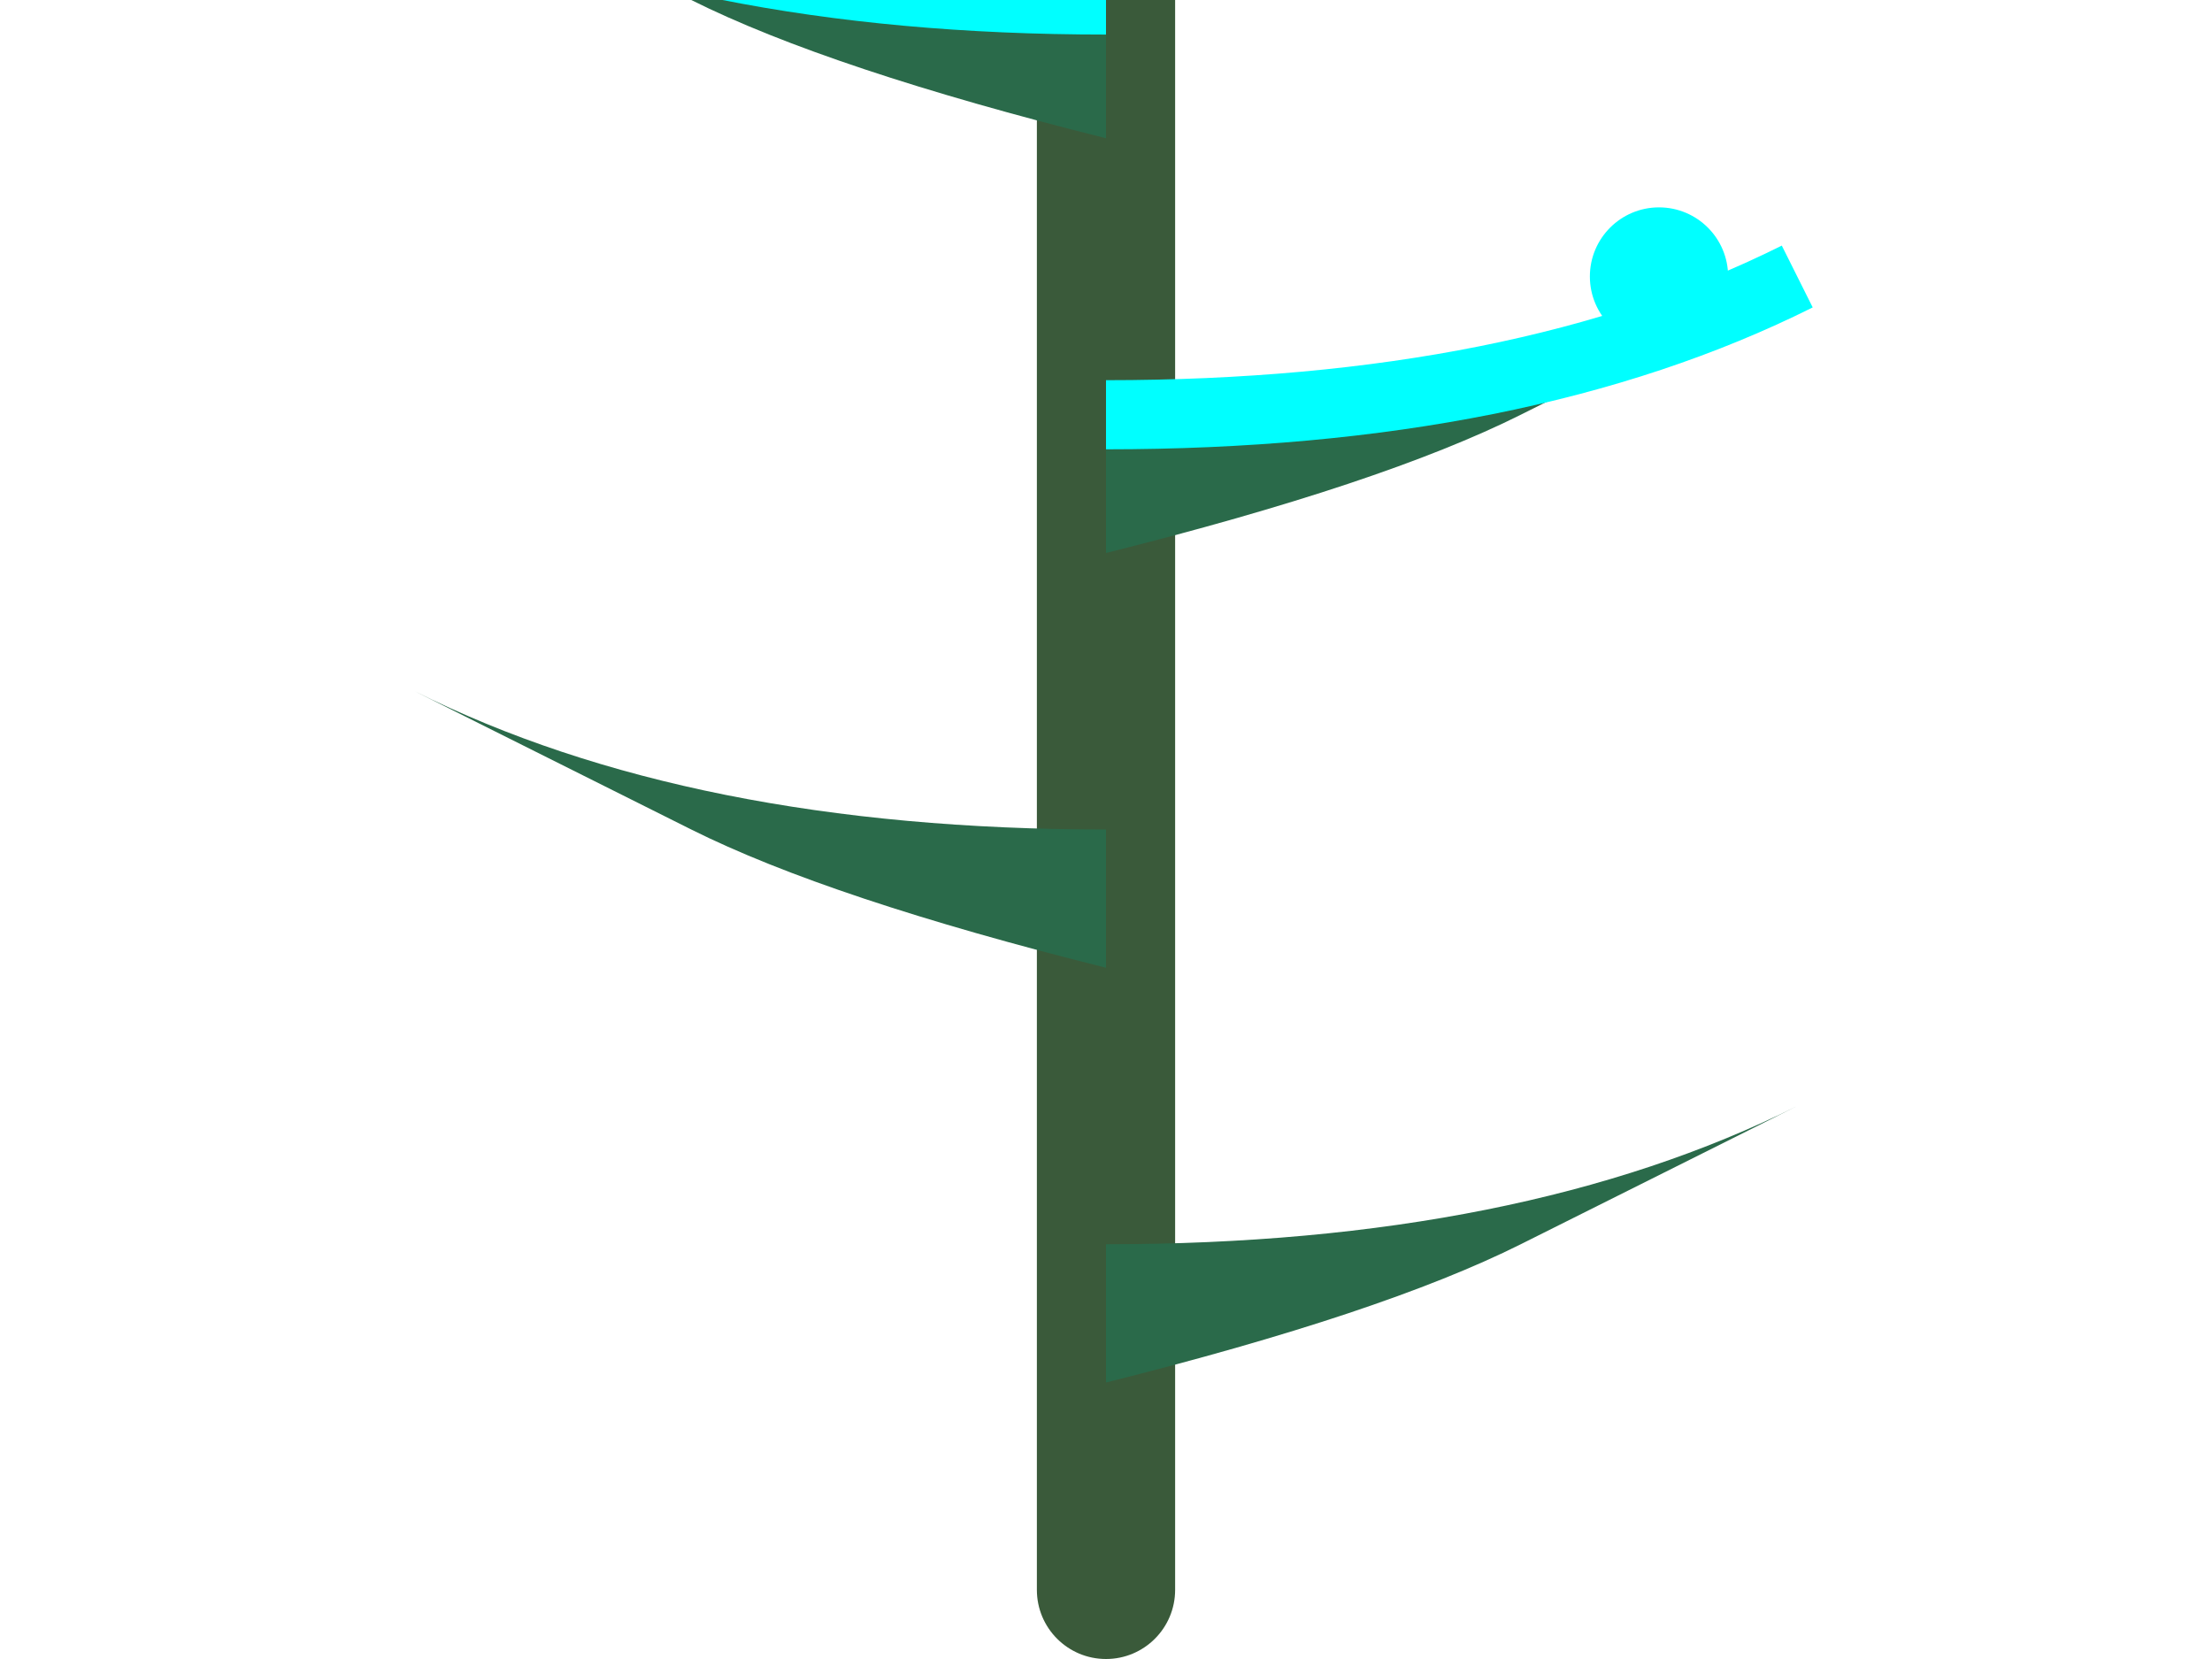
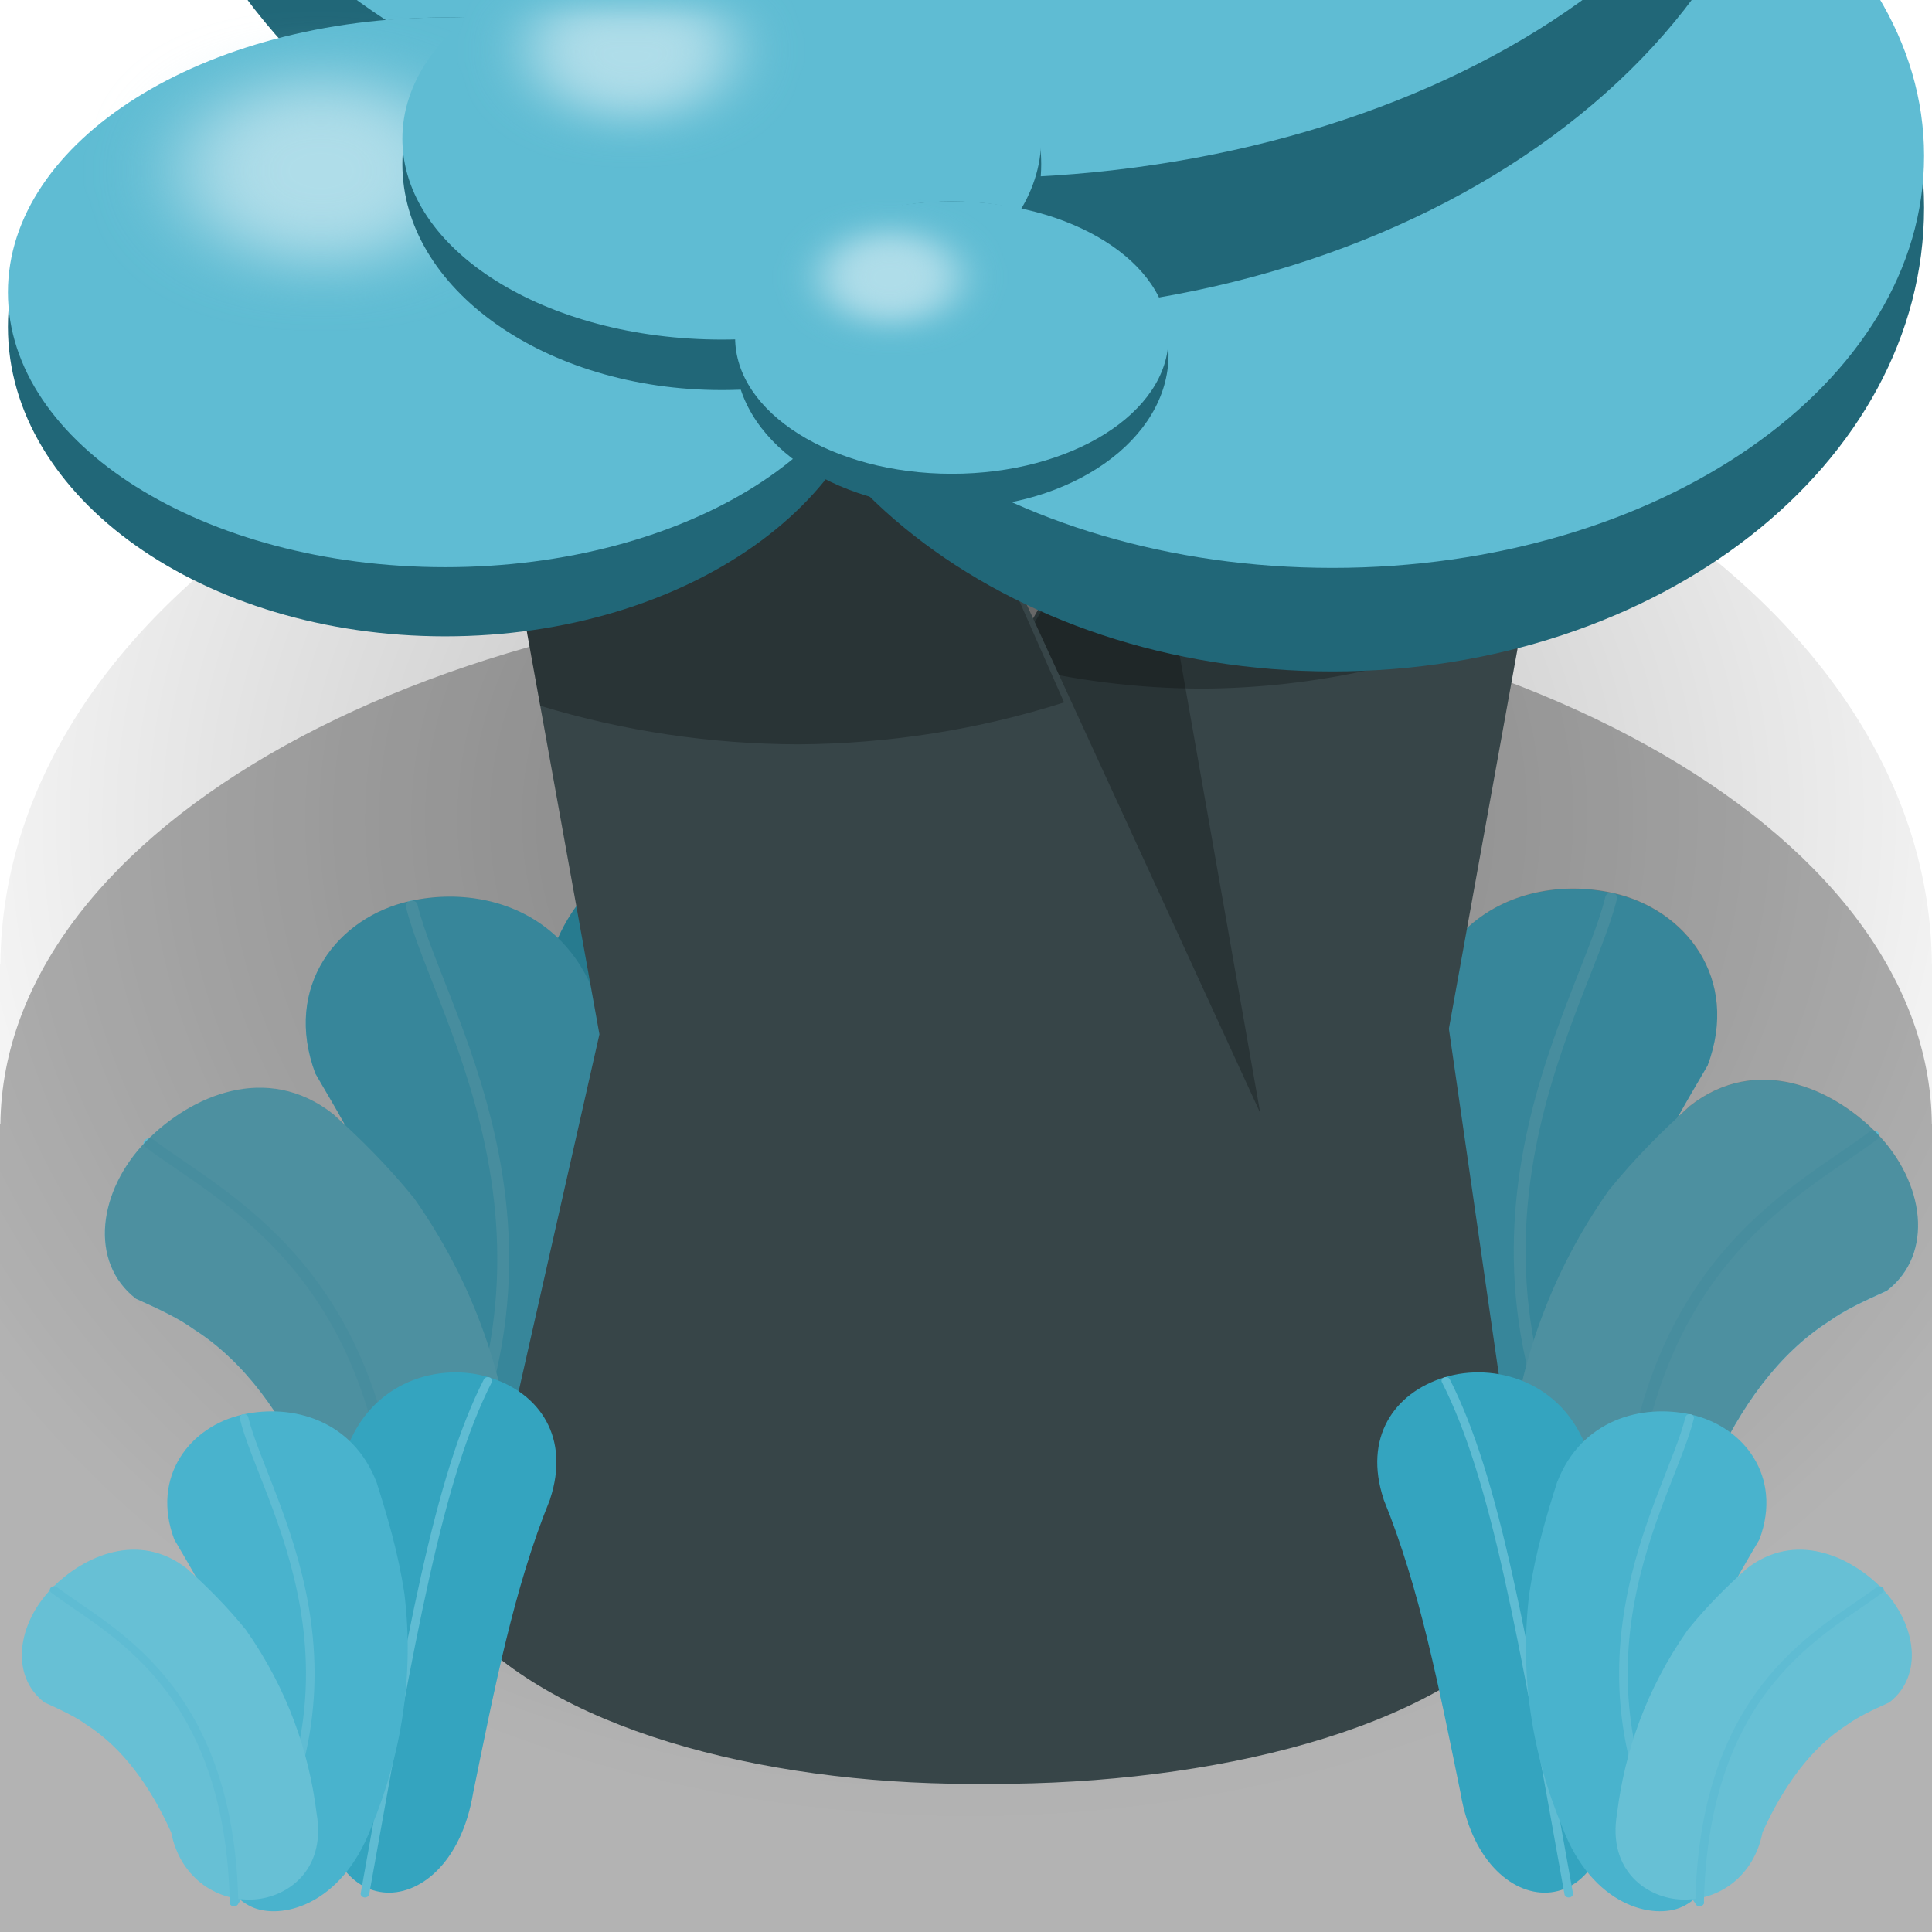
- <svg xmlns="http://www.w3.org/2000/svg" width="32" height="24" viewBox="0 24 32 24">
-   <rect x="15" y="8" width="2" height="40" rx="1" fill="#3A5A3A" />
-   <path d="M 16 24 Q 10 24 6 22 Q 8 23 10 24 Q 12 25 16 26" fill="#2A6A4A" />
-   <path d="M 16 30 Q 22 30 26 28 Q 24 29 22 30 Q 20 31 16 32" fill="#2A6A4A" />
-   <path d="M 16 36 Q 10 36 6 34 Q 8 35 10 36 Q 12 37 16 38" fill="#2A6A4A" />
-   <path d="M 16 42 Q 22 42 26 40 Q 24 41 22 42 Q 20 43 16 44" fill="#2A6A4A" />
-   <path d="M 16 24 Q 10 24 6 22" stroke="#00FFFF" stroke-width="1" fill="none" />
-   <path d="M 16 30 Q 22 30 26 28" stroke="#00FFFF" stroke-width="1" fill="none" />
-   <circle cx="24" cy="28" r="1" fill="#00FFFF" />
+ <svg xmlns="http://www.w3.org/2000/svg" xmlns:xlink="http://www.w3.org/1999/xlink" width="30mm" height="30mm" viewBox="0 0 30 30" version="1.1" id="svg1">
+   <defs id="defs1">
+     <linearGradient id="linearGradient2086">
+       <stop style="stop-color:#000000;stop-opacity:1" offset="0" id="stop2087" />
+       <stop style="stop-color:#000000;stop-opacity:0;" offset="1" id="stop2088" />
+     </linearGradient>
+     <filter style="color-interpolation-filters:sRGB" id="filter285" x="-0.473" y="-0.378" width="1.945" height="1.756">
+       <feGaussianBlur stdDeviation="2.517" id="feGaussianBlur285" />
+     </filter>
+     <radialGradient xlink:href="#linearGradient2086" id="radialGradient2118" gradientUnits="userSpaceOnUse" gradientTransform="matrix(1.216757,-0.01566165,0.01335767,1.037761,-3.852297,-1.104476)" cx="15.155" cy="42.468" fx="15.155" fy="42.468" r="15" />
+   </defs>
+   <g id="layer1" transform="translate(-120,-170)">
+     <rect style="opacity:0.3;fill:none;fill-opacity:0.4;fill-rule:nonzero;stroke:none;stroke-width:1.174;stroke-linecap:round;stroke-linejoin:round;stroke-dasharray:none;stroke-opacity:1" id="rect373" width="30" height="30" x="120" y="170" ry="0" />
+     <g id="g2118" transform="matrix(1,0,0,1.002402,120,139.8559)">
+       <path id="path2117" style="opacity:0.3;fill:url(#radialGradient2118);fill-opacity:1;fill-rule:nonzero;stroke:none;stroke-width:0.141;stroke-linecap:round;stroke-linejoin:round;stroke-dasharray:none;stroke-opacity:1" d="M 15,35.06 A 15,10 0 0 0 0.006,45 H 0 v 0.06 14.94 h 30 v -14.94 -0.06 h -0.002 A 15,10 0 0 0 15,35.06 Z" />
+       <path id="path2118" style="opacity:0.3;fill:#000000;fill-opacity:1;fill-rule:nonzero;stroke:none;stroke-width:0.129;stroke-linecap:round;stroke-linejoin:round;stroke-dasharray:none;stroke-opacity:1" d="M 15,39.191 A 15,8.344 0 0 0 0.006,47.484 H 0 v 0.05 12.466 h 30 v -12.466 -0.05 h -0.002 A 15,8.344 0 0 0 15,39.191 Z" />
+     </g>
+     <g id="g1895" transform="matrix(-1.839578,0,0,1.561431,371.3346,-114.0941)">
+       <path id="path1890" style="opacity:1;fill:#34a4bf;fill-opacity:1;stroke-linecap:round;stroke-linejoin:round" d="m 121.681,178.711 c -0.838,-0.235 -1.455,0.116 -1.671,0.71 -0.209,0.574 0.043,1.378 1.011,1.669 1.544,0.249 3.03,0.238 4.478,0.221 0.987,0.114 1.528,-0.236 1.585,-0.65 0.057,-0.417 -0.393,-0.915 -1.367,-1.053 -1.43,-0.249 -2.811,-0.474 -4.035,-0.898 z" transform="rotate(90,117.4997,187.8063)" />
+       <path style="opacity:1;fill:none;fill-opacity:1;fill-rule:nonzero;stroke:#5fbcd3;stroke-width:0.1;stroke-linecap:round;stroke-linejoin:round;stroke-dasharray:none;stroke-opacity:1" d="m 124.343,190.483 c -0.577,1.335 -0.89,3.476 -1.433,7.048" id="path1891" transform="translate(1.52609,-0.1196933)" />
+       <path id="path1892" style="opacity:1;fill:#49b3cd;stroke-linecap:round;stroke-linejoin:round" d="m 121.233,178.882 c -0.848,0.281 -1.072,0.979 -0.922,1.556 0.159,0.611 0.847,1.076 1.716,0.8 0.397,-0.197 0.741,-0.375 1.073,-0.481 0.724,-0.247 1.548,-0.309 2.378,-0.188 0.797,0.238 1.382,0.154 1.594,-0.229 0.187,-0.336 -0.007,-1.05 -1.086,-1.398 -1.009,-0.357 -2.104,-0.502 -3.21,-0.388 -0.577,0.073 -1.089,0.205 -1.543,0.327 z" transform="rotate(90,116.4673,186.9834)" />
+       <path style="opacity:1;fill:none;fill-opacity:1;fill-rule:nonzero;stroke:#5fbcd3;stroke-width:0.1;stroke-linecap:round;stroke-linejoin:round;stroke-dasharray:none;stroke-opacity:1" d="m 123.026,190.872 c 0.231,1.126 1.684,3.566 -0.116,6.659" id="path1893" />
+       <path id="path1894" style="opacity:1;fill:#67c0d5;fill-opacity:1;stroke-linecap:round;stroke-linejoin:round" d="m 122.43,181.087 c -0.52,0.562 -0.182,1.205 0.27,1.58 0.487,0.403 1.2,0.488 1.566,0.085 0.105,-0.198 0.197,-0.363 0.304,-0.488 0.321,-0.428 0.856,-0.751 1.481,-0.99 0.606,-0.101 0.936,-0.507 0.923,-0.935 -0.012,-0.398 -0.384,-0.877 -1.183,-0.761 -0.838,0.088 -1.701,0.335 -2.523,0.825 -0.327,0.225 -0.602,0.46 -0.837,0.684 z" transform="rotate(90,116.4673,186.9834)" />
+       <path style="opacity:1;fill:none;fill-opacity:1;fill-rule:nonzero;stroke:#5fbcd3;stroke-width:0.1;stroke-linecap:round;stroke-linejoin:round;stroke-dasharray:none;stroke-opacity:1" d="m 120.812,193.236 c 0.62,0.557 2.043,1.292 2.098,4.295" id="path1895" />
+     </g>
+     <path id="path1900" style="opacity:0.25;fill:#000000;fill-opacity:1;stroke-linecap:round;stroke-linejoin:round" d="m 119.942,179.763 c 0.005,-0.119 0.028,-0.235 0.068,-0.342 0.217,-0.594 0.833,-0.945 1.671,-0.71 1.225,0.424 2.605,0.649 4.035,0.898 0.974,0.138 1.424,0.636 1.367,1.053 -0.009,0.066 -0.032,0.129 -0.065,0.19 l 0.086,0.017 c -0.031,-0.005 -0.057,-0.009 -0.088,-0.013 -0.047,0.085 -0.118,0.163 -0.212,0.231 0.537,0.367 0.621,0.849 0.477,1.108 -0.029,0.052 -0.065,0.098 -0.107,0.139 -0.002,0.01 -0.003,0.021 -0.005,0.031 0.018,0.01 0.036,0.02 0.054,0.031 l -0.061,-0.001 c -2.3e-4,0.001 -4.2e-4,0.002 -6.6e-4,0.003 0.021,-5.2e-4 0.04,-0.002 0.061,-0.002 l -0.068,0.033 c -0.091,0.334 -0.402,0.618 -0.895,0.7 -0.626,0.239 -1.16,0.561 -1.482,0.99 -0.107,0.125 -0.199,0.29 -0.304,0.488 -0.366,0.403 -1.08,0.318 -1.566,-0.085 -0.452,-0.375 -0.79,-1.018 -0.27,-1.58 0.035,-0.033 0.072,-0.066 0.108,-0.099 -0.163,0.077 -0.331,0.161 -0.512,0.251 -0.87,0.275 -1.558,-0.19 -1.716,-0.801 -0.109,-0.421 -0.018,-0.907 0.369,-1.248 -0.689,-0.258 -0.967,-0.797 -0.946,-1.282 z" transform="matrix(0,1.561431,1.839578,0,-190.2994,-4.31522)" />
+     <path id="path373" style="fill:#374548;stroke-width:1.2;stroke-linecap:round;stroke-linejoin:round" d="m 138.606,175.049 5.947,-0.447 -2.055,11.372 1.307,9.052 c -2.558,3.452 -13.488,3.595 -16.58,0.238 z" />
+     <path id="path374" style="opacity:0.25;fill:#000000;fill-opacity:1;fill-rule:nonzero;stroke:none;stroke-width:0.935;stroke-linecap:round;stroke-linejoin:round;stroke-dasharray:none;stroke-opacity:1" d="m 144.574,174.961 -5.947,0.421 -2.951,4.934 a 11.101,9.961 0 0 0 2.994,0.377 11.101,9.961 0 0 0 5.017,-1.108 z" />
+     <g id="g1915" transform="matrix(1.839578,0,0,1.561431,-99.92338,-113.9714)">
+       <path id="path1910" style="opacity:1;fill:#34a4bf;fill-opacity:1;stroke-linecap:round;stroke-linejoin:round" d="m 121.681,178.711 c -0.838,-0.235 -1.455,0.116 -1.671,0.71 -0.209,0.574 0.043,1.378 1.011,1.669 1.544,0.249 3.03,0.238 4.478,0.221 0.987,0.114 1.528,-0.236 1.585,-0.65 0.057,-0.417 -0.393,-0.915 -1.367,-1.053 -1.43,-0.249 -2.811,-0.474 -4.035,-0.898 z" transform="rotate(90,117.4997,187.8063)" />
+       <path style="opacity:1;fill:none;fill-opacity:1;fill-rule:nonzero;stroke:#5fbcd3;stroke-width:0.1;stroke-linecap:round;stroke-linejoin:round;stroke-dasharray:none;stroke-opacity:1" d="m 124.343,190.483 c -0.577,1.335 -0.89,3.476 -1.433,7.048" id="path1911" transform="translate(1.52609,-0.1196933)" />
+       <path id="path1912" style="opacity:1;fill:#49b3cd;stroke-linecap:round;stroke-linejoin:round" d="m 121.233,178.882 c -0.848,0.281 -1.072,0.979 -0.922,1.556 0.159,0.611 0.847,1.076 1.716,0.8 0.397,-0.197 0.741,-0.375 1.073,-0.481 0.724,-0.247 1.548,-0.309 2.378,-0.188 0.797,0.238 1.382,0.154 1.594,-0.229 0.187,-0.336 -0.007,-1.05 -1.086,-1.398 -1.009,-0.357 -2.104,-0.502 -3.21,-0.388 -0.577,0.073 -1.089,0.205 -1.543,0.327 z" transform="rotate(90,116.4673,186.9834)" />
+       <path style="opacity:1;fill:none;fill-opacity:1;fill-rule:nonzero;stroke:#5fbcd3;stroke-width:0.1;stroke-linecap:round;stroke-linejoin:round;stroke-dasharray:none;stroke-opacity:1" d="m 123.026,190.872 c 0.231,1.126 1.684,3.566 -0.116,6.659" id="path1913" />
+       <path id="path1914" style="opacity:1;fill:#67c0d5;fill-opacity:1;stroke-linecap:round;stroke-linejoin:round" d="m 122.43,181.087 c -0.52,0.562 -0.182,1.205 0.27,1.58 0.487,0.403 1.2,0.488 1.566,0.085 0.105,-0.198 0.197,-0.363 0.304,-0.488 0.321,-0.428 0.856,-0.751 1.481,-0.99 0.606,-0.101 0.936,-0.507 0.923,-0.935 -0.012,-0.398 -0.384,-0.877 -1.183,-0.761 -0.838,0.088 -1.701,0.335 -2.523,0.825 -0.327,0.225 -0.602,0.46 -0.837,0.684 z" transform="rotate(90,116.4673,186.9834)" />
+       <path style="opacity:1;fill:none;fill-opacity:1;fill-rule:nonzero;stroke:#5fbcd3;stroke-width:0.1;stroke-linecap:round;stroke-linejoin:round;stroke-dasharray:none;stroke-opacity:1" d="m 120.812,193.236 c 0.62,0.557 2.043,1.292 2.098,4.295" id="path1915" />
+     </g>
+     <path style="opacity:0.25;fill:#000000;fill-opacity:1;fill-rule:nonzero;stroke:none;stroke-width:1.058;stroke-linecap:round;stroke-linejoin:round;stroke-dasharray:none;stroke-opacity:1" d="m 133.152,177.885 h 4.763 l 2.437,13.847 -7.311,-6.868 z" id="path375" />
+     <path id="path1916" style="opacity:0.25;fill:#000000;fill-opacity:1;stroke-width:1.695;stroke-linecap:round;stroke-linejoin:round" d="m 131.022,183.089 c 0.219,0.008 0.431,0.044 0.629,0.105 1.093,0.339 1.739,1.301 1.307,2.61 -0.779,1.912 -1.194,4.067 -1.652,6.3 -0.254,1.521 -1.171,2.224 -1.938,2.135 -0.121,-0.014 -0.238,-0.05 -0.35,-0.102 l -0.032,0.134 c 0.009,-0.048 0.016,-0.09 0.025,-0.137 -0.156,-0.074 -0.301,-0.184 -0.425,-0.331 -0.675,0.839 -1.562,0.969 -2.038,0.745 -0.095,-0.045 -0.18,-0.101 -0.255,-0.166 -0.019,-0.002 -0.038,-0.005 -0.057,-0.008 -0.019,0.028 -0.037,0.056 -0.056,0.084 l 0.002,-0.095 c -0.002,-3.6e-4 -0.004,-6.5e-4 -0.006,-10e-4 9.5e-4,0.032 0.003,0.063 0.004,0.096 l -0.061,-0.106 c -0.614,-0.143 -1.136,-0.627 -1.288,-1.397 -0.44,-0.977 -1.033,-1.812 -1.821,-2.314 -0.23,-0.167 -0.534,-0.311 -0.898,-0.474 -0.74,-0.572 -0.585,-1.686 0.157,-2.446 0.69,-0.706 1.873,-1.233 2.906,-0.421 0.06,0.054 0.122,0.112 0.183,0.169 -0.141,-0.254 -0.297,-0.517 -0.461,-0.799 -0.507,-1.358 0.349,-2.432 1.473,-2.68 0.775,-0.171 1.668,-0.028 2.295,0.576 0.475,-1.076 1.465,-1.51 2.358,-1.477 z" />
+     <path id="path376" style="fill:#374548;stroke-width:1.2;stroke-linecap:round;stroke-linejoin:round" d="m 127.199,174.358 6.466,0.071 9.461,20.597 c -2.558,3.452 -12.809,3.595 -15.9,0.238 l 2.082,-9.204 z" />
+     <path id="path377" style="opacity:0.25;fill:#000000;fill-opacity:1;fill-rule:nonzero;stroke:none;stroke-width:1.022;stroke-linecap:round;stroke-linejoin:round;stroke-dasharray:none;stroke-opacity:1" d="m 127.199,174.358 1.19,6.601 a 12.297,10.757 0 0 0 4.01,0.599 12.297,10.757 0 0 0 4.124,-0.651 l -2.857,-6.478 z" />
+     <ellipse style="fill:#216778;fill-opacity:1;fill-rule:nonzero;stroke:none;stroke-width:0.723;stroke-linecap:round;stroke-linejoin:round;stroke-dasharray:none;stroke-opacity:1" id="ellipse377" cx="140.69" cy="173.224" rx="9.187" ry="7.202" />
+     <ellipse style="fill:#5fbcd3;fill-opacity:1;fill-rule:nonzero;stroke:none;stroke-width:0.681;stroke-linecap:round;stroke-linejoin:round;stroke-dasharray:none;stroke-opacity:1" id="ellipse378" cx="140.69" cy="172.42" rx="9.187" ry="6.398" />
+     <ellipse style="mix-blend-mode:normal;fill:#ffb380;fill-opacity:1;fill-rule:nonzero;stroke:none;stroke-width:0.733;stroke-linecap:round;stroke-linejoin:round;stroke-dasharray:none;stroke-opacity:1;filter:url(#filter285)" id="ellipse379" cx="10.853" cy="25.291" rx="8.512" ry="7.989" transform="matrix(0.417455,0,0,0.3272628,130.9851,158.5539)" />
+     <ellipse style="fill:#216778;fill-opacity:1;fill-rule:nonzero;stroke:none;stroke-width:0.975;stroke-linecap:round;stroke-linejoin:round;stroke-dasharray:none;stroke-opacity:1" id="ellipse380" cx="135.056" cy="165.468" rx="12.795" ry="9.401" />
+     <ellipse style="fill:#5fbcd3;fill-opacity:1;fill-rule:nonzero;stroke:none;stroke-width:0.919;stroke-linecap:round;stroke-linejoin:round;stroke-dasharray:none;stroke-opacity:1" id="ellipse381" cx="135.056" cy="164.418" rx="12.795" ry="8.351" />
+     <ellipse style="fill:#216778;fill-opacity:1;fill-rule:nonzero;stroke:none;stroke-width:0.508;stroke-linecap:round;stroke-linejoin:round;stroke-dasharray:none;stroke-opacity:1" id="ellipse383" cx="126.912" cy="175.076" rx="6.789" ry="4.805" />
+     <ellipse style="fill:#5fbcd3;fill-opacity:1;fill-rule:nonzero;stroke:none;stroke-width:0.478;stroke-linecap:round;stroke-linejoin:round;stroke-dasharray:none;stroke-opacity:1" id="ellipse384" cx="126.912" cy="174.539" rx="6.789" ry="4.268" />
+     <ellipse style="mix-blend-mode:normal;fill:#afdde9;fill-opacity:1;fill-rule:nonzero;stroke:none;stroke-width:0.733;stroke-linecap:round;stroke-linejoin:round;stroke-dasharray:none;stroke-opacity:1;filter:url(#filter285)" id="ellipse385" cx="10.853" cy="25.291" rx="8.512" ry="7.989" transform="matrix(0.2552985,0,0,0.1806814,122.2125,168.083)" />
+     <ellipse style="fill:#216778;fill-opacity:1;fill-rule:nonzero;stroke:none;stroke-width:0.371;stroke-linecap:round;stroke-linejoin:round;stroke-dasharray:none;stroke-opacity:1" id="ellipse1538" cx="131.208" cy="172.547" rx="4.96" ry="3.51" />
+     <ellipse style="fill:#5fbcd3;fill-opacity:1;fill-rule:nonzero;stroke:none;stroke-width:0.35;stroke-linecap:round;stroke-linejoin:round;stroke-dasharray:none;stroke-opacity:1" id="ellipse1539" cx="131.208" cy="172.155" rx="4.96" ry="3.118" />
+     <ellipse style="mix-blend-mode:normal;fill:#afdde9;fill-opacity:1;fill-rule:nonzero;stroke:none;stroke-width:0.733;stroke-linecap:round;stroke-linejoin:round;stroke-dasharray:none;stroke-opacity:1;filter:url(#filter285)" id="ellipse1540" cx="10.853" cy="25.291" rx="8.512" ry="7.989" transform="matrix(0.1865161,0,0,0.1320023,127.7748,167.4383)" />
+     <ellipse style="fill:#216778;fill-opacity:1;fill-rule:nonzero;stroke:none;stroke-width:0.252;stroke-linecap:round;stroke-linejoin:round;stroke-dasharray:none;stroke-opacity:1" id="ellipse1541" cx="134.78" cy="175.508" rx="3.365" ry="2.381" />
+     <ellipse style="fill:#5fbcd3;fill-opacity:1;fill-rule:nonzero;stroke:none;stroke-width:0.237;stroke-linecap:round;stroke-linejoin:round;stroke-dasharray:none;stroke-opacity:1" id="ellipse1542" cx="134.78" cy="175.242" rx="3.365" ry="2.115" />
+     <ellipse style="mix-blend-mode:normal;fill:#afdde9;fill-opacity:1;fill-rule:nonzero;stroke:none;stroke-width:0.733;stroke-linecap:round;stroke-linejoin:round;stroke-dasharray:none;stroke-opacity:1;filter:url(#filter285)" id="ellipse1543" cx="10.853" cy="25.291" rx="8.512" ry="7.989" transform="matrix(0.1265381,0,0,0.08955436,132.4512,172.0416)" />
+     <g id="g1880" transform="matrix(1.331782,0,0,1.130415,-40.05502,-23.74921)">
+       <path id="path1876" style="opacity:1;fill:#34a4bf;fill-opacity:1;stroke-linecap:round;stroke-linejoin:round" d="m 121.681,178.711 c -0.838,-0.235 -1.455,0.116 -1.671,0.71 -0.209,0.574 0.043,1.378 1.011,1.669 1.544,0.249 3.03,0.238 4.478,0.221 0.987,0.114 1.528,-0.236 1.585,-0.65 0.057,-0.417 -0.393,-0.915 -1.367,-1.053 -1.43,-0.249 -2.811,-0.474 -4.035,-0.898 z" transform="rotate(90,117.4997,187.8063)" />
+       <path style="opacity:1;fill:none;fill-opacity:1;fill-rule:nonzero;stroke:#5fbcd3;stroke-width:0.1;stroke-linecap:round;stroke-linejoin:round;stroke-dasharray:none;stroke-opacity:1" d="m 124.343,190.483 c -0.577,1.335 -0.89,3.476 -1.433,7.048" id="path1877" transform="translate(1.52609,-0.1196933)" />
+       <path id="rect1875" style="opacity:1;fill:#49b3cd;stroke-linecap:round;stroke-linejoin:round" d="m 121.233,178.882 c -0.848,0.281 -1.072,0.979 -0.922,1.556 0.159,0.611 0.847,1.076 1.716,0.8 0.397,-0.197 0.741,-0.375 1.073,-0.481 0.724,-0.247 1.548,-0.309 2.378,-0.188 0.797,0.238 1.382,0.154 1.594,-0.229 0.187,-0.336 -0.007,-1.05 -1.086,-1.398 -1.009,-0.357 -2.104,-0.502 -3.21,-0.388 -0.577,0.073 -1.089,0.205 -1.543,0.327 z" transform="rotate(90,116.4673,186.9834)" />
+       <path style="opacity:1;fill:none;fill-opacity:1;fill-rule:nonzero;stroke:#5fbcd3;stroke-width:0.1;stroke-linecap:round;stroke-linejoin:round;stroke-dasharray:none;stroke-opacity:1" d="m 123.026,190.872 c 0.231,1.126 1.684,3.566 -0.116,6.659" id="path1875" />
+       <path id="path1878" style="opacity:1;fill:#67c0d5;fill-opacity:1;stroke-linecap:round;stroke-linejoin:round" d="m 122.43,181.087 c -0.52,0.562 -0.182,1.205 0.27,1.58 0.487,0.403 1.2,0.488 1.566,0.085 0.105,-0.198 0.197,-0.363 0.304,-0.488 0.321,-0.428 0.856,-0.751 1.481,-0.99 0.606,-0.101 0.936,-0.507 0.923,-0.935 -0.012,-0.398 -0.384,-0.877 -1.183,-0.761 -0.838,0.088 -1.701,0.335 -2.523,0.825 -0.327,0.225 -0.602,0.46 -0.837,0.684 z" transform="rotate(90,116.4673,186.9834)" />
+       <path style="opacity:1;fill:none;fill-opacity:1;fill-rule:nonzero;stroke:#5fbcd3;stroke-width:0.1;stroke-linecap:round;stroke-linejoin:round;stroke-dasharray:none;stroke-opacity:1" d="m 120.812,193.236 c 0.62,0.557 2.043,1.292 2.098,4.295" id="path1879" />
+     </g>
+     <g id="g1885" transform="matrix(-1.331782,0,0,1.130415,310.0809,-23.74921)">
+       <path id="path1880" style="opacity:1;fill:#34a4bf;fill-opacity:1;stroke-linecap:round;stroke-linejoin:round" d="m 121.681,178.711 c -0.838,-0.235 -1.455,0.116 -1.671,0.71 -0.209,0.574 0.043,1.378 1.011,1.669 1.544,0.249 3.03,0.238 4.478,0.221 0.987,0.114 1.528,-0.236 1.585,-0.65 0.057,-0.417 -0.393,-0.915 -1.367,-1.053 -1.43,-0.249 -2.811,-0.474 -4.035,-0.898 z" transform="rotate(90,117.4997,187.8063)" />
+       <path style="opacity:1;fill:none;fill-opacity:1;fill-rule:nonzero;stroke:#5fbcd3;stroke-width:0.1;stroke-linecap:round;stroke-linejoin:round;stroke-dasharray:none;stroke-opacity:1" d="m 124.343,190.483 c -0.577,1.335 -0.89,3.476 -1.433,7.048" id="path1881" transform="translate(1.52609,-0.1196933)" />
+       <path id="path1882" style="opacity:1;fill:#49b3cd;stroke-linecap:round;stroke-linejoin:round" d="m 121.233,178.882 c -0.848,0.281 -1.072,0.979 -0.922,1.556 0.159,0.611 0.847,1.076 1.716,0.8 0.397,-0.197 0.741,-0.375 1.073,-0.481 0.724,-0.247 1.548,-0.309 2.378,-0.188 0.797,0.238 1.382,0.154 1.594,-0.229 0.187,-0.336 -0.007,-1.05 -1.086,-1.398 -1.009,-0.357 -2.104,-0.502 -3.21,-0.388 -0.577,0.073 -1.089,0.205 -1.543,0.327 z" transform="rotate(90,116.4673,186.9834)" />
+       <path style="opacity:1;fill:none;fill-opacity:1;fill-rule:nonzero;stroke:#5fbcd3;stroke-width:0.1;stroke-linecap:round;stroke-linejoin:round;stroke-dasharray:none;stroke-opacity:1" d="m 123.026,190.872 c 0.231,1.126 1.684,3.566 -0.116,6.659" id="path1883" />
+       <path id="path1884" style="opacity:1;fill:#67c0d5;fill-opacity:1;stroke-linecap:round;stroke-linejoin:round" d="m 122.43,181.087 c -0.52,0.562 -0.182,1.205 0.27,1.58 0.487,0.403 1.2,0.488 1.566,0.085 0.105,-0.198 0.197,-0.363 0.304,-0.488 0.321,-0.428 0.856,-0.751 1.481,-0.99 0.606,-0.101 0.936,-0.507 0.923,-0.935 -0.012,-0.398 -0.384,-0.877 -1.183,-0.761 -0.838,0.088 -1.701,0.335 -2.523,0.825 -0.327,0.225 -0.602,0.46 -0.837,0.684 z" transform="rotate(90,116.4673,186.9834)" />
+       <path style="opacity:1;fill:none;fill-opacity:1;fill-rule:nonzero;stroke:#5fbcd3;stroke-width:0.1;stroke-linecap:round;stroke-linejoin:round;stroke-dasharray:none;stroke-opacity:1" d="m 120.812,193.236 c 0.62,0.557 2.043,1.292 2.098,4.295" id="path1885" />
+     </g>
+   </g>
</svg>
